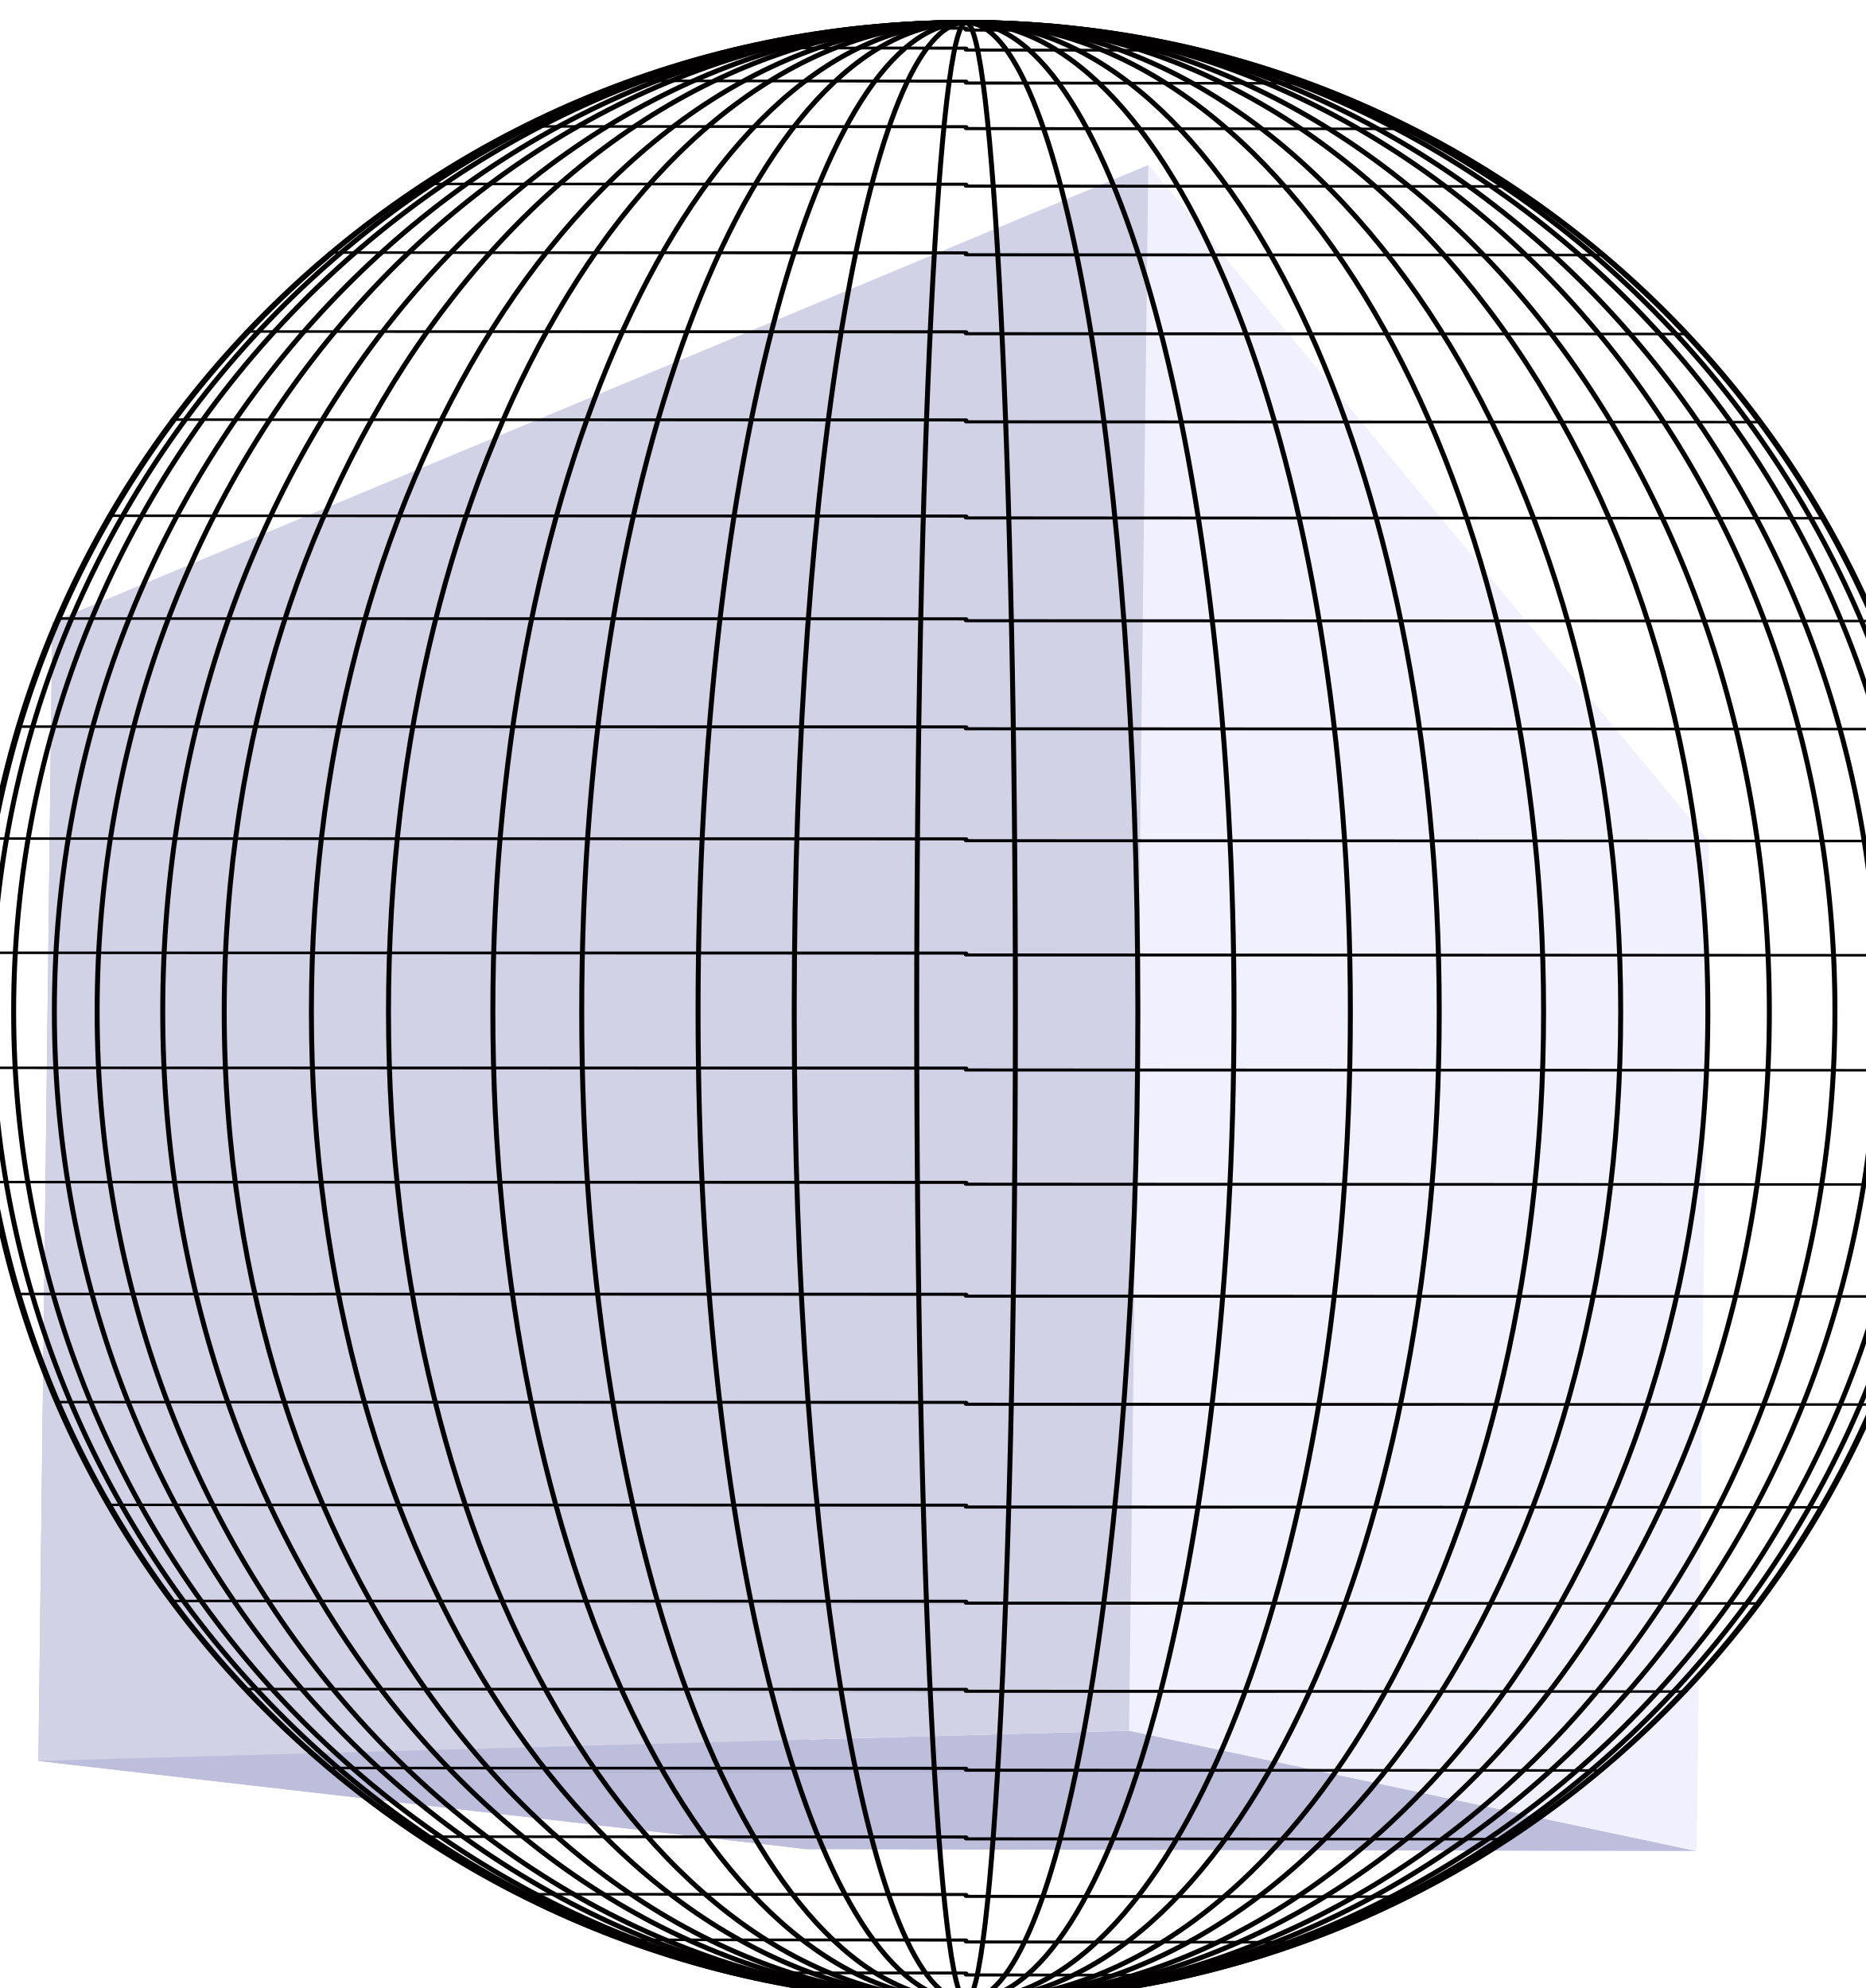
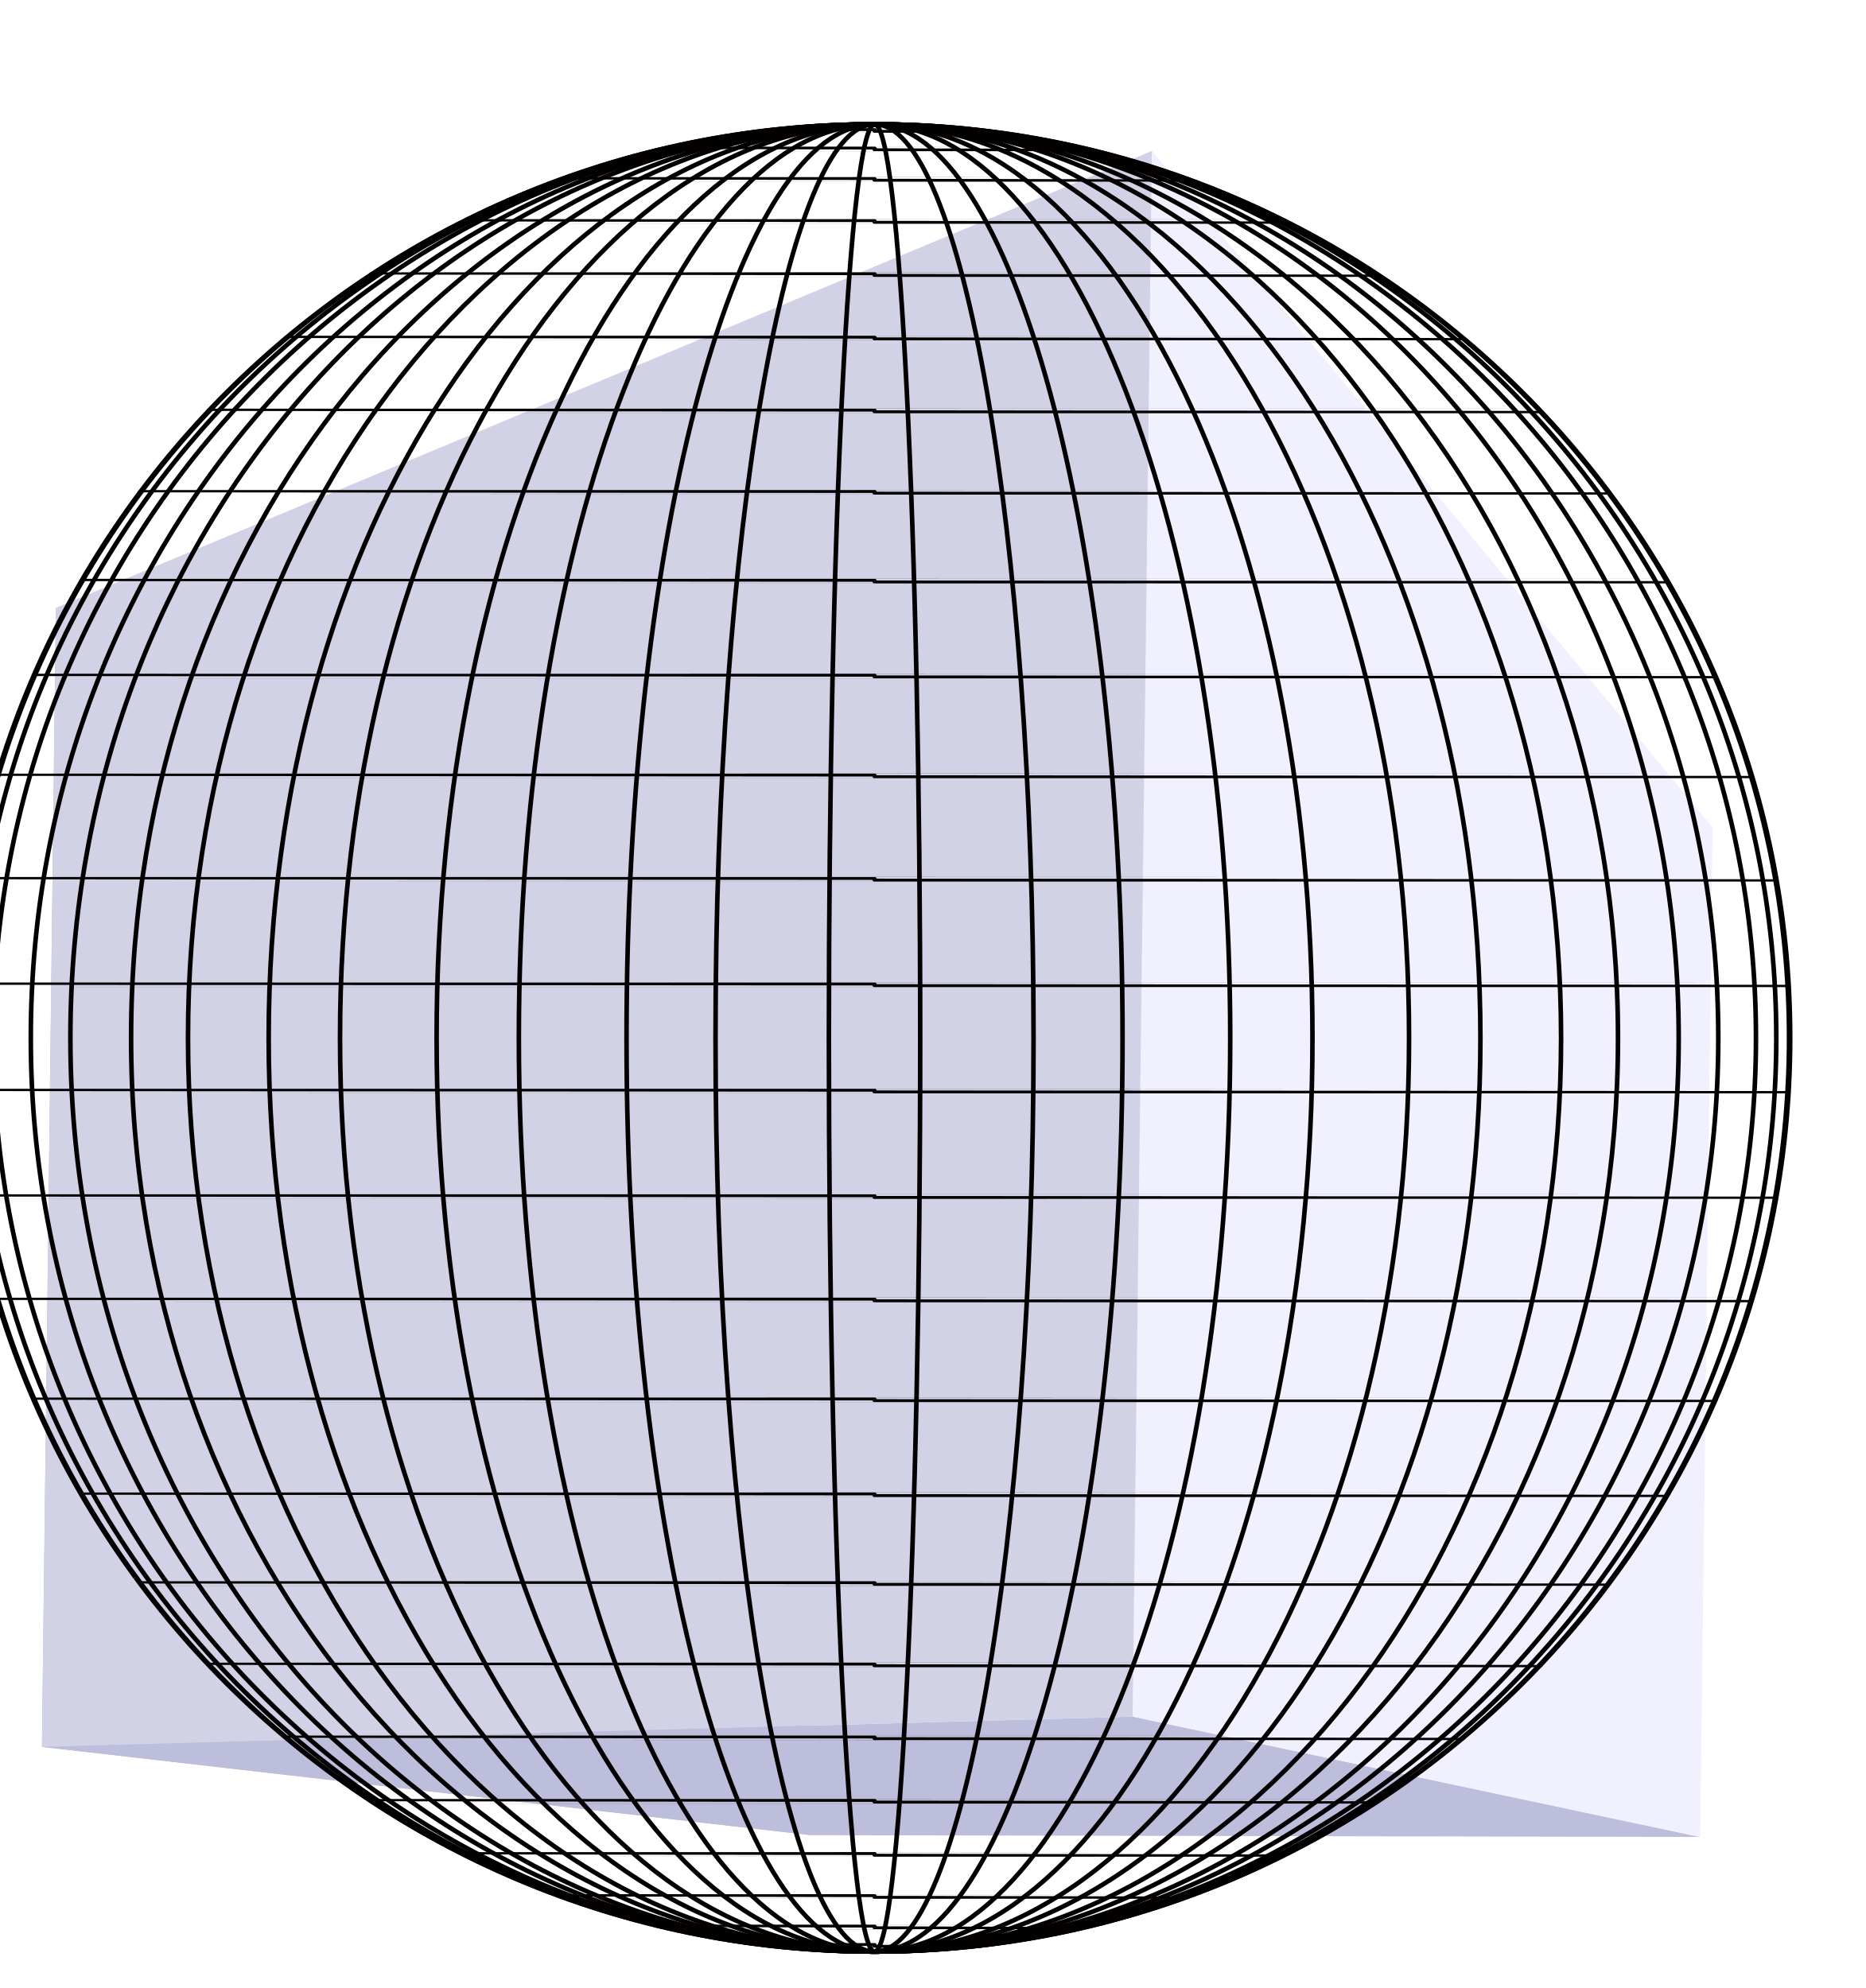
<svg xmlns="http://www.w3.org/2000/svg" id="svg5" version="1.1" viewBox="0 0 99.801 106.357" height="106.357mm" width="99.801mm">
  <defs id="defs2">
    <linearGradient id="linearGradient25596">
      <stop style="stop-color:#000000;stop-opacity:1;" offset="0" id="stop25594" />
    </linearGradient>
  </defs>
  <g id="layer1" transform="translate(-55.6153, -114.617)">
-     <g id="g1149" style="fill:none;stroke:#000000;stroke-width:1.999;stroke-linejoin:round;stroke-dasharray:1.999, 1.999;stroke-dashoffset:0;opacity:0.369">
-       <path id="path1161" style="fill:#e9e9ff;fill-rule:evenodd;stroke:none;stroke-width:1.999;stroke-linejoin:round;stroke-dasharray:1.999, 1.999;stroke-dashoffset:0" d="m 98.818,213.551 47.543,0.096 0.66,-53.993 -47.671,10.405 z" points="146.361,213.647 147.021,159.654 99.35,170.058 98.818,213.551 " />
-       <path id="path1151" style="fill:#353564;fill-rule:evenodd;stroke:none;stroke-width:1.999;stroke-linejoin:round;stroke-dasharray:1.999, 1.999;stroke-dashoffset:0" d="m 57.67,208.827 0.744,-60.934 40.935,22.165 -0.531,43.493 z" points="58.414,147.893 99.35,170.058 98.818,213.551 57.67,208.827 " />
-       <path id="path1159" style="fill:#afafde;fill-rule:evenodd;stroke:none;stroke-width:1.999;stroke-linejoin:round;stroke-dasharray:1.999, 1.999;stroke-dashoffset:0" d="m 58.414,147.893 58.616,-24.441 29.99,36.201 -47.671,10.405 z" points="117.03,123.453 147.021,159.654 99.35,170.058 58.414,147.893 " />
-       <path id="path1153" style="fill:#4d4d9f;fill-rule:evenodd;stroke:none;stroke-width:1.999;stroke-linejoin:round;stroke-dasharray:1.999, 1.999;stroke-dashoffset:0" d="m 57.67,208.827 58.337,-1.62 30.354,6.44 -47.543,-0.096 z" points="116.007,207.207 146.361,213.647 98.818,213.551 57.67,208.827 " />
-       <path id="path1157" style="fill:#d7d7ff;fill-rule:evenodd;stroke:none;stroke-width:1.999;stroke-linejoin:round;stroke-dasharray:1.999, 1.999;stroke-dashoffset:0" d="m 116.007,207.207 1.023,-83.754 29.99,36.201 -0.66,53.993 z" points="117.03,123.453 147.021,159.654 146.361,213.647 116.007,207.207 " />
-       <path id="path1155" style="fill:#8686bf;fill-rule:evenodd;stroke:none;stroke-width:1.999;stroke-linejoin:round;stroke-dasharray:1.999, 1.999;stroke-dashoffset:0" d="m 57.67,208.827 58.337,-1.62 1.023,-83.754 -58.616,24.441 z" points="116.007,207.207 117.03,123.453 58.414,147.893 57.67,208.827 " />
+     <g id="g1149" style="opacity:0.369;fill:none;stroke:#000000;stroke-width:1.999;stroke-linejoin:round;stroke-dasharray:1.999, 1.999;stroke-dashoffset:0">
+       <path id="path1161" style="fill:#e9e9ff;fill-rule:evenodd;stroke:none;stroke-width:1.999;stroke-linejoin:round;stroke-dasharray:1.999, 1.999;stroke-dashoffset:0" d="m 99.006,212.798 47.543,0.096 0.66,-53.993 -47.671,10.405 z" points="146.549,212.894 147.209,158.901 99.538,169.305 99.006,212.798 " />
+       <path id="path1151" style="fill:#353564;fill-rule:evenodd;stroke:none;stroke-width:1.999;stroke-linejoin:round;stroke-dasharray:1.999, 1.999;stroke-dashoffset:0" d="m 57.858,208.074 0.744,-60.934 40.935,22.165 -0.531,43.493 z" points="58.603,147.14 99.538,169.305 99.006,212.798 57.858,208.074 " />
+       <path id="path1159" style="fill:#afafde;fill-rule:evenodd;stroke:none;stroke-width:1.999;stroke-linejoin:round;stroke-dasharray:1.999, 1.999;stroke-dashoffset:0" d="m 58.603,147.14 58.616,-24.441 29.99,36.201 -47.671,10.405 z" points="117.219,122.7 147.209,158.901 99.538,169.305 58.603,147.14 " />
+       <path id="path1153" style="fill:#4d4d9f;fill-rule:evenodd;stroke:none;stroke-width:1.999;stroke-linejoin:round;stroke-dasharray:1.999, 1.999;stroke-dashoffset:0" d="m 57.858,208.074 58.337,-1.62 30.354,6.44 -47.543,-0.096 z" points="116.195,206.454 146.549,212.894 99.006,212.798 57.858,208.074 " />
+       <path id="path1157" style="fill:#d7d7ff;fill-rule:evenodd;stroke:none;stroke-width:1.999;stroke-linejoin:round;stroke-dasharray:1.999, 1.999;stroke-dashoffset:0" d="m 116.195,206.454 1.023,-83.754 29.99,36.201 -0.66,53.993 z" points="117.219,122.7 147.209,158.901 146.549,212.894 116.195,206.454 " />
+       <path id="path1155" style="fill:#8686bf;fill-rule:evenodd;stroke:none;stroke-width:1.999;stroke-linejoin:round;stroke-dasharray:1.999, 1.999;stroke-dashoffset:0" d="m 57.858,208.074 58.337,-1.62 1.023,-83.754 -58.616,24.441 z" points="116.195,206.454 117.219,122.7 58.603,147.14 57.858,208.074 " />
    </g>
-     <g transform="translate(107.2853,168.734)" id="g21880" style="opacity:1;fill:none;fill-opacity:1;stroke:#020000;stroke-opacity:1;fill-rule:nonzero">
-       <g id="g21822" style="fill:none;fill-opacity:1;stroke:#020000;stroke-opacity:1;fill-rule:nonzero">
-         <ellipse style="fill:none;fill-opacity:1;stroke:#020000;stroke-width:0.265;stroke-opacity:1;fill-rule:nonzero" id="path21794" cx="0" cy="0" rx="52.114" ry="52.917" />
-         <ellipse style="fill:none;fill-opacity:1;stroke:#020000;stroke-width:0.265;stroke-opacity:1;fill-rule:nonzero" id="path21796" cx="0" cy="0" rx="52.852" ry="52.917" />
-         <ellipse style="fill:none;fill-opacity:1;stroke:#020000;stroke-width:0.265;stroke-opacity:1;fill-rule:nonzero" id="path21798" cx="0" cy="0" rx="50.94" ry="52.917" />
-         <ellipse style="fill:none;fill-opacity:1;stroke:#020000;stroke-width:0.265;stroke-opacity:1;fill-rule:nonzero" id="path21800" cx="0" cy="0" rx="46.474" ry="52.917" />
-         <ellipse style="fill:none;fill-opacity:1;stroke:#020000;stroke-width:0.265;stroke-opacity:1;fill-rule:nonzero" id="path21802" cx="0" cy="0" rx="39.677" ry="52.917" />
-         <ellipse style="fill:none;fill-opacity:1;stroke:#020000;stroke-width:0.265;stroke-opacity:1;fill-rule:nonzero" id="path21804" cx="0" cy="0" rx="30.891" ry="52.917" />
-         <ellipse style="fill:none;fill-opacity:1;stroke:#020000;stroke-width:0.265;stroke-opacity:1;fill-rule:nonzero" id="path21806" cx="0" cy="0" rx="20.556" ry="52.917" />
-         <ellipse style="fill:none;fill-opacity:1;stroke:#020000;stroke-width:0.265;stroke-opacity:1;fill-rule:nonzero" id="path21808" cx="0" cy="0" rx="9.19" ry="52.917" />
-         <ellipse style="fill:none;fill-opacity:1;stroke:#020000;stroke-width:0.265;stroke-opacity:1;fill-rule:nonzero" id="path21810" cx="0" cy="0" rx="2.639" ry="52.917" />
-         <ellipse style="fill:none;fill-opacity:1;stroke:#020000;stroke-width:0.265;stroke-opacity:1;fill-rule:nonzero" id="path21812" cx="0" cy="0" rx="14.333" ry="52.917" />
-         <ellipse style="fill:none;fill-opacity:1;stroke:#020000;stroke-width:0.265;stroke-opacity:1;fill-rule:nonzero" id="path21814" cx="0" cy="0" rx="25.309" ry="52.917" />
-         <ellipse style="fill:none;fill-opacity:1;stroke:#020000;stroke-width:0.265;stroke-opacity:1;fill-rule:nonzero" id="path21816" cx="0" cy="0" rx="35.015" ry="52.917" />
-         <ellipse style="fill:none;fill-opacity:1;stroke:#020000;stroke-width:0.265;stroke-opacity:1;fill-rule:nonzero" id="path21818" cx="0" cy="0" rx="42.966" ry="52.917" />
-         <ellipse style="fill:none;fill-opacity:1;stroke:#020000;stroke-width:0.265;stroke-opacity:1;fill-rule:nonzero" id="path21820" cx="0" cy="0" rx="48.762" ry="52.917" />
+     <g transform="matrix(0.9254875,0,0,0.9237114,102.3912,170.1457)" id="g21880" style="opacity:1;fill:none;fill-opacity:1;fill-rule:nonzero;stroke:#020000;stroke-opacity:1">
+       <g id="g21822" style="fill:none;fill-opacity:1;fill-rule:nonzero;stroke:#020000;stroke-opacity:1">
+         <ellipse style="fill:none;fill-opacity:1;fill-rule:nonzero;stroke:#020000;stroke-width:0.265;stroke-opacity:1" id="path21794" cx="0" cy="0" rx="52.114" ry="52.917" />
+         <ellipse style="fill:none;fill-opacity:1;fill-rule:nonzero;stroke:#020000;stroke-width:0.265;stroke-opacity:1" id="path21796" cx="0" cy="0" rx="52.852" ry="52.917" />
+         <ellipse style="fill:none;fill-opacity:1;fill-rule:nonzero;stroke:#020000;stroke-width:0.265;stroke-opacity:1" id="path21798" cx="0" cy="0" rx="50.94" ry="52.917" />
+         <ellipse style="fill:none;fill-opacity:1;fill-rule:nonzero;stroke:#020000;stroke-width:0.265;stroke-opacity:1" id="path21800" cx="0" cy="0" rx="46.474" ry="52.917" />
+         <ellipse style="fill:none;fill-opacity:1;fill-rule:nonzero;stroke:#020000;stroke-width:0.265;stroke-opacity:1" id="path21802" cx="0" cy="0" rx="39.677" ry="52.917" />
+         <ellipse style="fill:none;fill-opacity:1;fill-rule:nonzero;stroke:#020000;stroke-width:0.265;stroke-opacity:1" id="path21804" cx="0" cy="0" rx="30.891" ry="52.917" />
+         <ellipse style="fill:none;fill-opacity:1;fill-rule:nonzero;stroke:#020000;stroke-width:0.265;stroke-opacity:1" id="path21806" cx="0" cy="0" rx="20.556" ry="52.917" />
+         <ellipse style="fill:none;fill-opacity:1;fill-rule:nonzero;stroke:#020000;stroke-width:0.265;stroke-opacity:1" id="path21808" cx="0" cy="0" rx="9.19" ry="52.917" />
+         <ellipse style="fill:none;fill-opacity:1;fill-rule:nonzero;stroke:#020000;stroke-width:0.265;stroke-opacity:1" id="path21810" cx="0" cy="0" rx="2.639" ry="52.917" />
+         <ellipse style="fill:none;fill-opacity:1;fill-rule:nonzero;stroke:#020000;stroke-width:0.265;stroke-opacity:1" id="path21812" cx="0" cy="0" rx="14.333" ry="52.917" />
+         <ellipse style="fill:none;fill-opacity:1;fill-rule:nonzero;stroke:#020000;stroke-width:0.265;stroke-opacity:1" id="path21814" cx="0" cy="0" rx="25.309" ry="52.917" />
+         <ellipse style="fill:none;fill-opacity:1;fill-rule:nonzero;stroke:#020000;stroke-width:0.265;stroke-opacity:1" id="path21816" cx="0" cy="0" rx="35.015" ry="52.917" />
+         <ellipse style="fill:none;fill-opacity:1;fill-rule:nonzero;stroke:#020000;stroke-width:0.265;stroke-opacity:1" id="path21818" cx="0" cy="0" rx="42.966" ry="52.917" />
+         <ellipse style="fill:none;fill-opacity:1;fill-rule:nonzero;stroke:#020000;stroke-width:0.265;stroke-opacity:1" id="path21820" cx="0" cy="0" rx="48.762" ry="52.917" />
      </g>
-       <g id="g21876" style="fill:none;fill-opacity:1;stroke:#020000;stroke-opacity:1;fill-rule:nonzero">
-         <ellipse style="fill:none;fill-opacity:1;stroke:#020000;stroke-width:0.265;stroke-opacity:1;fill-rule:nonzero" id="path21824" cx="0" cy="52.559" rx="6.143" ry="0.001" />
-         <ellipse style="fill:none;fill-opacity:1;stroke:#020000;stroke-width:0.265;stroke-opacity:1;fill-rule:nonzero" id="path21826" cx="0" cy="51.49" rx="12.203" ry="0.001" />
-         <ellipse style="fill:none;fill-opacity:1;stroke:#020000;stroke-width:0.265;stroke-opacity:1;fill-rule:nonzero" id="path21828" cx="0" cy="49.725" rx="18.099" ry="0.001" />
-         <ellipse style="fill:none;fill-opacity:1;stroke:#020000;stroke-width:0.265;stroke-opacity:1;fill-rule:nonzero" id="path21830" cx="0" cy="47.288" rx="23.749" ry="0.001" />
-         <ellipse style="fill:none;fill-opacity:1;stroke:#020000;stroke-width:0.265;stroke-opacity:1;fill-rule:nonzero" id="path21832" cx="0" cy="44.211" rx="29.078" ry="0.001" />
-         <ellipse style="fill:none;fill-opacity:1;stroke:#020000;stroke-width:0.265;stroke-opacity:1;fill-rule:nonzero" id="path21834" cx="0" cy="40.537" rx="34.014" ry="0.001" />
-         <ellipse style="fill:none;fill-opacity:1;stroke:#020000;stroke-width:0.265;stroke-opacity:1;fill-rule:nonzero" id="path21836" cx="0" cy="36.314" rx="38.49" ry="0.001" />
-         <ellipse style="fill:none;fill-opacity:1;stroke:#020000;stroke-width:0.265;stroke-opacity:1;fill-rule:nonzero" id="path21838" cx="0" cy="31.6" rx="42.446" ry="0.001" />
-         <ellipse style="fill:none;fill-opacity:1;stroke:#020000;stroke-width:0.265;stroke-opacity:1;fill-rule:nonzero" id="path21840" cx="0" cy="26.458" rx="45.827" ry="0.001" />
-         <ellipse style="fill:none;fill-opacity:1;stroke:#020000;stroke-width:0.265;stroke-opacity:1;fill-rule:nonzero" id="path21842" cx="0" cy="20.959" rx="48.589" ry="0.001" />
-         <ellipse style="fill:none;fill-opacity:1;stroke:#020000;stroke-width:0.265;stroke-opacity:1;fill-rule:nonzero" id="path21844" cx="0" cy="15.177" rx="50.694" ry="0.001" />
-         <ellipse style="fill:none;fill-opacity:1;stroke:#020000;stroke-width:0.265;stroke-opacity:1;fill-rule:nonzero" id="path21846" cx="0" cy="9.189" rx="52.113" ry="0.001" />
-         <ellipse style="fill:none;fill-opacity:1;stroke:#020000;stroke-width:0.265;stroke-opacity:1;fill-rule:nonzero" id="path21848" cx="0" cy="3.077" rx="52.827" ry="0.001" />
-         <ellipse style="fill:none;fill-opacity:1;stroke:#020000;stroke-width:0.265;stroke-opacity:1;fill-rule:nonzero" id="path21850" cx="0" cy="-3.077" rx="52.827" ry="0.001" />
-         <ellipse style="fill:none;fill-opacity:1;stroke:#020000;stroke-width:0.265;stroke-opacity:1;fill-rule:nonzero" id="path21852" cx="0" cy="-9.189" rx="52.113" ry="0.001" />
-         <ellipse style="fill:none;fill-opacity:1;stroke:#020000;stroke-width:0.265;stroke-opacity:1;fill-rule:nonzero" id="path21854" cx="0" cy="-15.177" rx="50.694" ry="0.001" />
-         <ellipse style="fill:none;fill-opacity:1;stroke:#020000;stroke-width:0.265;stroke-opacity:1;fill-rule:nonzero" id="path21856" cx="0" cy="-20.959" rx="48.589" ry="0.001" />
-         <ellipse style="fill:none;fill-opacity:1;stroke:#020000;stroke-width:0.265;stroke-opacity:1;fill-rule:nonzero" id="path21858" cx="0" cy="-26.458" rx="45.827" ry="0.001" />
-         <ellipse style="fill:none;fill-opacity:1;stroke:#020000;stroke-width:0.265;stroke-opacity:1;fill-rule:nonzero" id="path21860" cx="0" cy="-31.6" rx="42.446" ry="0.001" />
-         <ellipse style="fill:none;fill-opacity:1;stroke:#020000;stroke-width:0.265;stroke-opacity:1;fill-rule:nonzero" id="path21862" cx="0" cy="-36.314" rx="38.49" ry="0.001" />
-         <ellipse style="fill:none;fill-opacity:1;stroke:#020000;stroke-width:0.265;stroke-opacity:1;fill-rule:nonzero" id="path21864" cx="0" cy="-40.537" rx="34.014" ry="0.001" />
-         <ellipse style="fill:none;fill-opacity:1;stroke:#020000;stroke-width:0.265;stroke-opacity:1;fill-rule:nonzero" id="path21866" cx="0" cy="-44.211" rx="29.078" ry="0.001" />
-         <ellipse style="fill:none;fill-opacity:1;stroke:#020000;stroke-width:0.265;stroke-opacity:1;fill-rule:nonzero" id="path21868" cx="0" cy="-47.288" rx="23.749" ry="0.001" />
-         <ellipse style="fill:none;fill-opacity:1;stroke:#020000;stroke-width:0.265;stroke-opacity:1;fill-rule:nonzero" id="path21870" cx="0" cy="-49.725" rx="18.099" ry="0.001" />
-         <ellipse style="fill:none;fill-opacity:1;stroke:#020000;stroke-width:0.265;stroke-opacity:1;fill-rule:nonzero" id="path21872" cx="0" cy="-51.49" rx="12.203" ry="0.001" />
-         <ellipse style="fill:none;fill-opacity:1;stroke:#020000;stroke-width:0.265;stroke-opacity:1;fill-rule:nonzero" id="path21874" cx="0" cy="-52.559" rx="6.143" ry="0.001" />
+       <g id="g21876" style="fill:none;fill-opacity:1;fill-rule:nonzero;stroke:#020000;stroke-opacity:1">
+         <ellipse style="fill:none;fill-opacity:1;fill-rule:nonzero;stroke:#020000;stroke-width:0.265;stroke-opacity:1" id="path21824" cx="0" cy="52.559" rx="6.143" ry="0.001" />
+         <ellipse style="fill:none;fill-opacity:1;fill-rule:nonzero;stroke:#020000;stroke-width:0.265;stroke-opacity:1" id="path21826" cx="0" cy="51.49" rx="12.203" ry="0.001" />
+         <ellipse style="fill:none;fill-opacity:1;fill-rule:nonzero;stroke:#020000;stroke-width:0.265;stroke-opacity:1" id="path21828" cx="0" cy="49.725" rx="18.099" ry="0.001" />
+         <ellipse style="fill:none;fill-opacity:1;fill-rule:nonzero;stroke:#020000;stroke-width:0.265;stroke-opacity:1" id="path21830" cx="0" cy="47.288" rx="23.749" ry="0.001" />
+         <ellipse style="fill:none;fill-opacity:1;fill-rule:nonzero;stroke:#020000;stroke-width:0.265;stroke-opacity:1" id="path21832" cx="0" cy="44.211" rx="29.078" ry="0.001" />
+         <ellipse style="fill:none;fill-opacity:1;fill-rule:nonzero;stroke:#020000;stroke-width:0.265;stroke-opacity:1" id="path21834" cx="0" cy="40.537" rx="34.014" ry="0.001" />
+         <ellipse style="fill:none;fill-opacity:1;fill-rule:nonzero;stroke:#020000;stroke-width:0.265;stroke-opacity:1" id="path21836" cx="0" cy="36.314" rx="38.49" ry="0.001" />
+         <ellipse style="fill:none;fill-opacity:1;fill-rule:nonzero;stroke:#020000;stroke-width:0.265;stroke-opacity:1" id="path21838" cx="0" cy="31.6" rx="42.446" ry="0.001" />
+         <ellipse style="fill:none;fill-opacity:1;fill-rule:nonzero;stroke:#020000;stroke-width:0.265;stroke-opacity:1" id="path21840" cx="0" cy="26.458" rx="45.827" ry="0.001" />
+         <ellipse style="fill:none;fill-opacity:1;fill-rule:nonzero;stroke:#020000;stroke-width:0.265;stroke-opacity:1" id="path21842" cx="0" cy="20.959" rx="48.589" ry="0.001" />
+         <ellipse style="fill:none;fill-opacity:1;fill-rule:nonzero;stroke:#020000;stroke-width:0.265;stroke-opacity:1" id="path21844" cx="0" cy="15.177" rx="50.694" ry="0.001" />
+         <ellipse style="fill:none;fill-opacity:1;fill-rule:nonzero;stroke:#020000;stroke-width:0.265;stroke-opacity:1" id="path21846" cx="0" cy="9.189" rx="52.113" ry="0.001" />
+         <ellipse style="fill:none;fill-opacity:1;fill-rule:nonzero;stroke:#020000;stroke-width:0.265;stroke-opacity:1" id="path21848" cx="0" cy="3.077" rx="52.827" ry="0.001" />
+         <ellipse style="fill:none;fill-opacity:1;fill-rule:nonzero;stroke:#020000;stroke-width:0.265;stroke-opacity:1" id="path21850" cx="0" cy="-3.077" rx="52.827" ry="0.001" />
+         <ellipse style="fill:none;fill-opacity:1;fill-rule:nonzero;stroke:#020000;stroke-width:0.265;stroke-opacity:1" id="path21852" cx="0" cy="-9.189" rx="52.113" ry="0.001" />
+         <ellipse style="fill:none;fill-opacity:1;fill-rule:nonzero;stroke:#020000;stroke-width:0.265;stroke-opacity:1" id="path21854" cx="0" cy="-15.177" rx="50.694" ry="0.001" />
+         <ellipse style="fill:none;fill-opacity:1;fill-rule:nonzero;stroke:#020000;stroke-width:0.265;stroke-opacity:1" id="path21856" cx="0" cy="-20.959" rx="48.589" ry="0.001" />
+         <ellipse style="fill:none;fill-opacity:1;fill-rule:nonzero;stroke:#020000;stroke-width:0.265;stroke-opacity:1" id="path21858" cx="0" cy="-26.458" rx="45.827" ry="0.001" />
+         <ellipse style="fill:none;fill-opacity:1;fill-rule:nonzero;stroke:#020000;stroke-width:0.265;stroke-opacity:1" id="path21860" cx="0" cy="-31.6" rx="42.446" ry="0.001" />
+         <ellipse style="fill:none;fill-opacity:1;fill-rule:nonzero;stroke:#020000;stroke-width:0.265;stroke-opacity:1" id="path21862" cx="0" cy="-36.314" rx="38.49" ry="0.001" />
+         <ellipse style="fill:none;fill-opacity:1;fill-rule:nonzero;stroke:#020000;stroke-width:0.265;stroke-opacity:1" id="path21864" cx="0" cy="-40.537" rx="34.014" ry="0.001" />
+         <ellipse style="fill:none;fill-opacity:1;fill-rule:nonzero;stroke:#020000;stroke-width:0.265;stroke-opacity:1" id="path21866" cx="0" cy="-44.211" rx="29.078" ry="0.001" />
+         <ellipse style="fill:none;fill-opacity:1;fill-rule:nonzero;stroke:#020000;stroke-width:0.265;stroke-opacity:1" id="path21868" cx="0" cy="-47.288" rx="23.749" ry="0.001" />
+         <ellipse style="fill:none;fill-opacity:1;fill-rule:nonzero;stroke:#020000;stroke-width:0.265;stroke-opacity:1" id="path21870" cx="0" cy="-49.725" rx="18.099" ry="0.001" />
+         <ellipse style="fill:none;fill-opacity:1;fill-rule:nonzero;stroke:#020000;stroke-width:0.265;stroke-opacity:1" id="path21872" cx="0" cy="-51.49" rx="12.203" ry="0.001" />
+         <ellipse style="fill:none;fill-opacity:1;fill-rule:nonzero;stroke:#020000;stroke-width:0.265;stroke-opacity:1" id="path21874" cx="0" cy="-52.559" rx="6.143" ry="0.001" />
      </g>
-       <circle style="fill:none;fill-opacity:1;stroke:#020000;stroke-width:0.265;stroke-opacity:1;fill-rule:nonzero" id="path21878" cx="0" cy="0" r="52.917" />
+       <circle style="fill:none;fill-opacity:1;fill-rule:nonzero;stroke:#020000;stroke-width:0.265;stroke-opacity:1" id="path21878" cx="0" cy="0" r="52.917" />
    </g>
  </g>
</svg>
